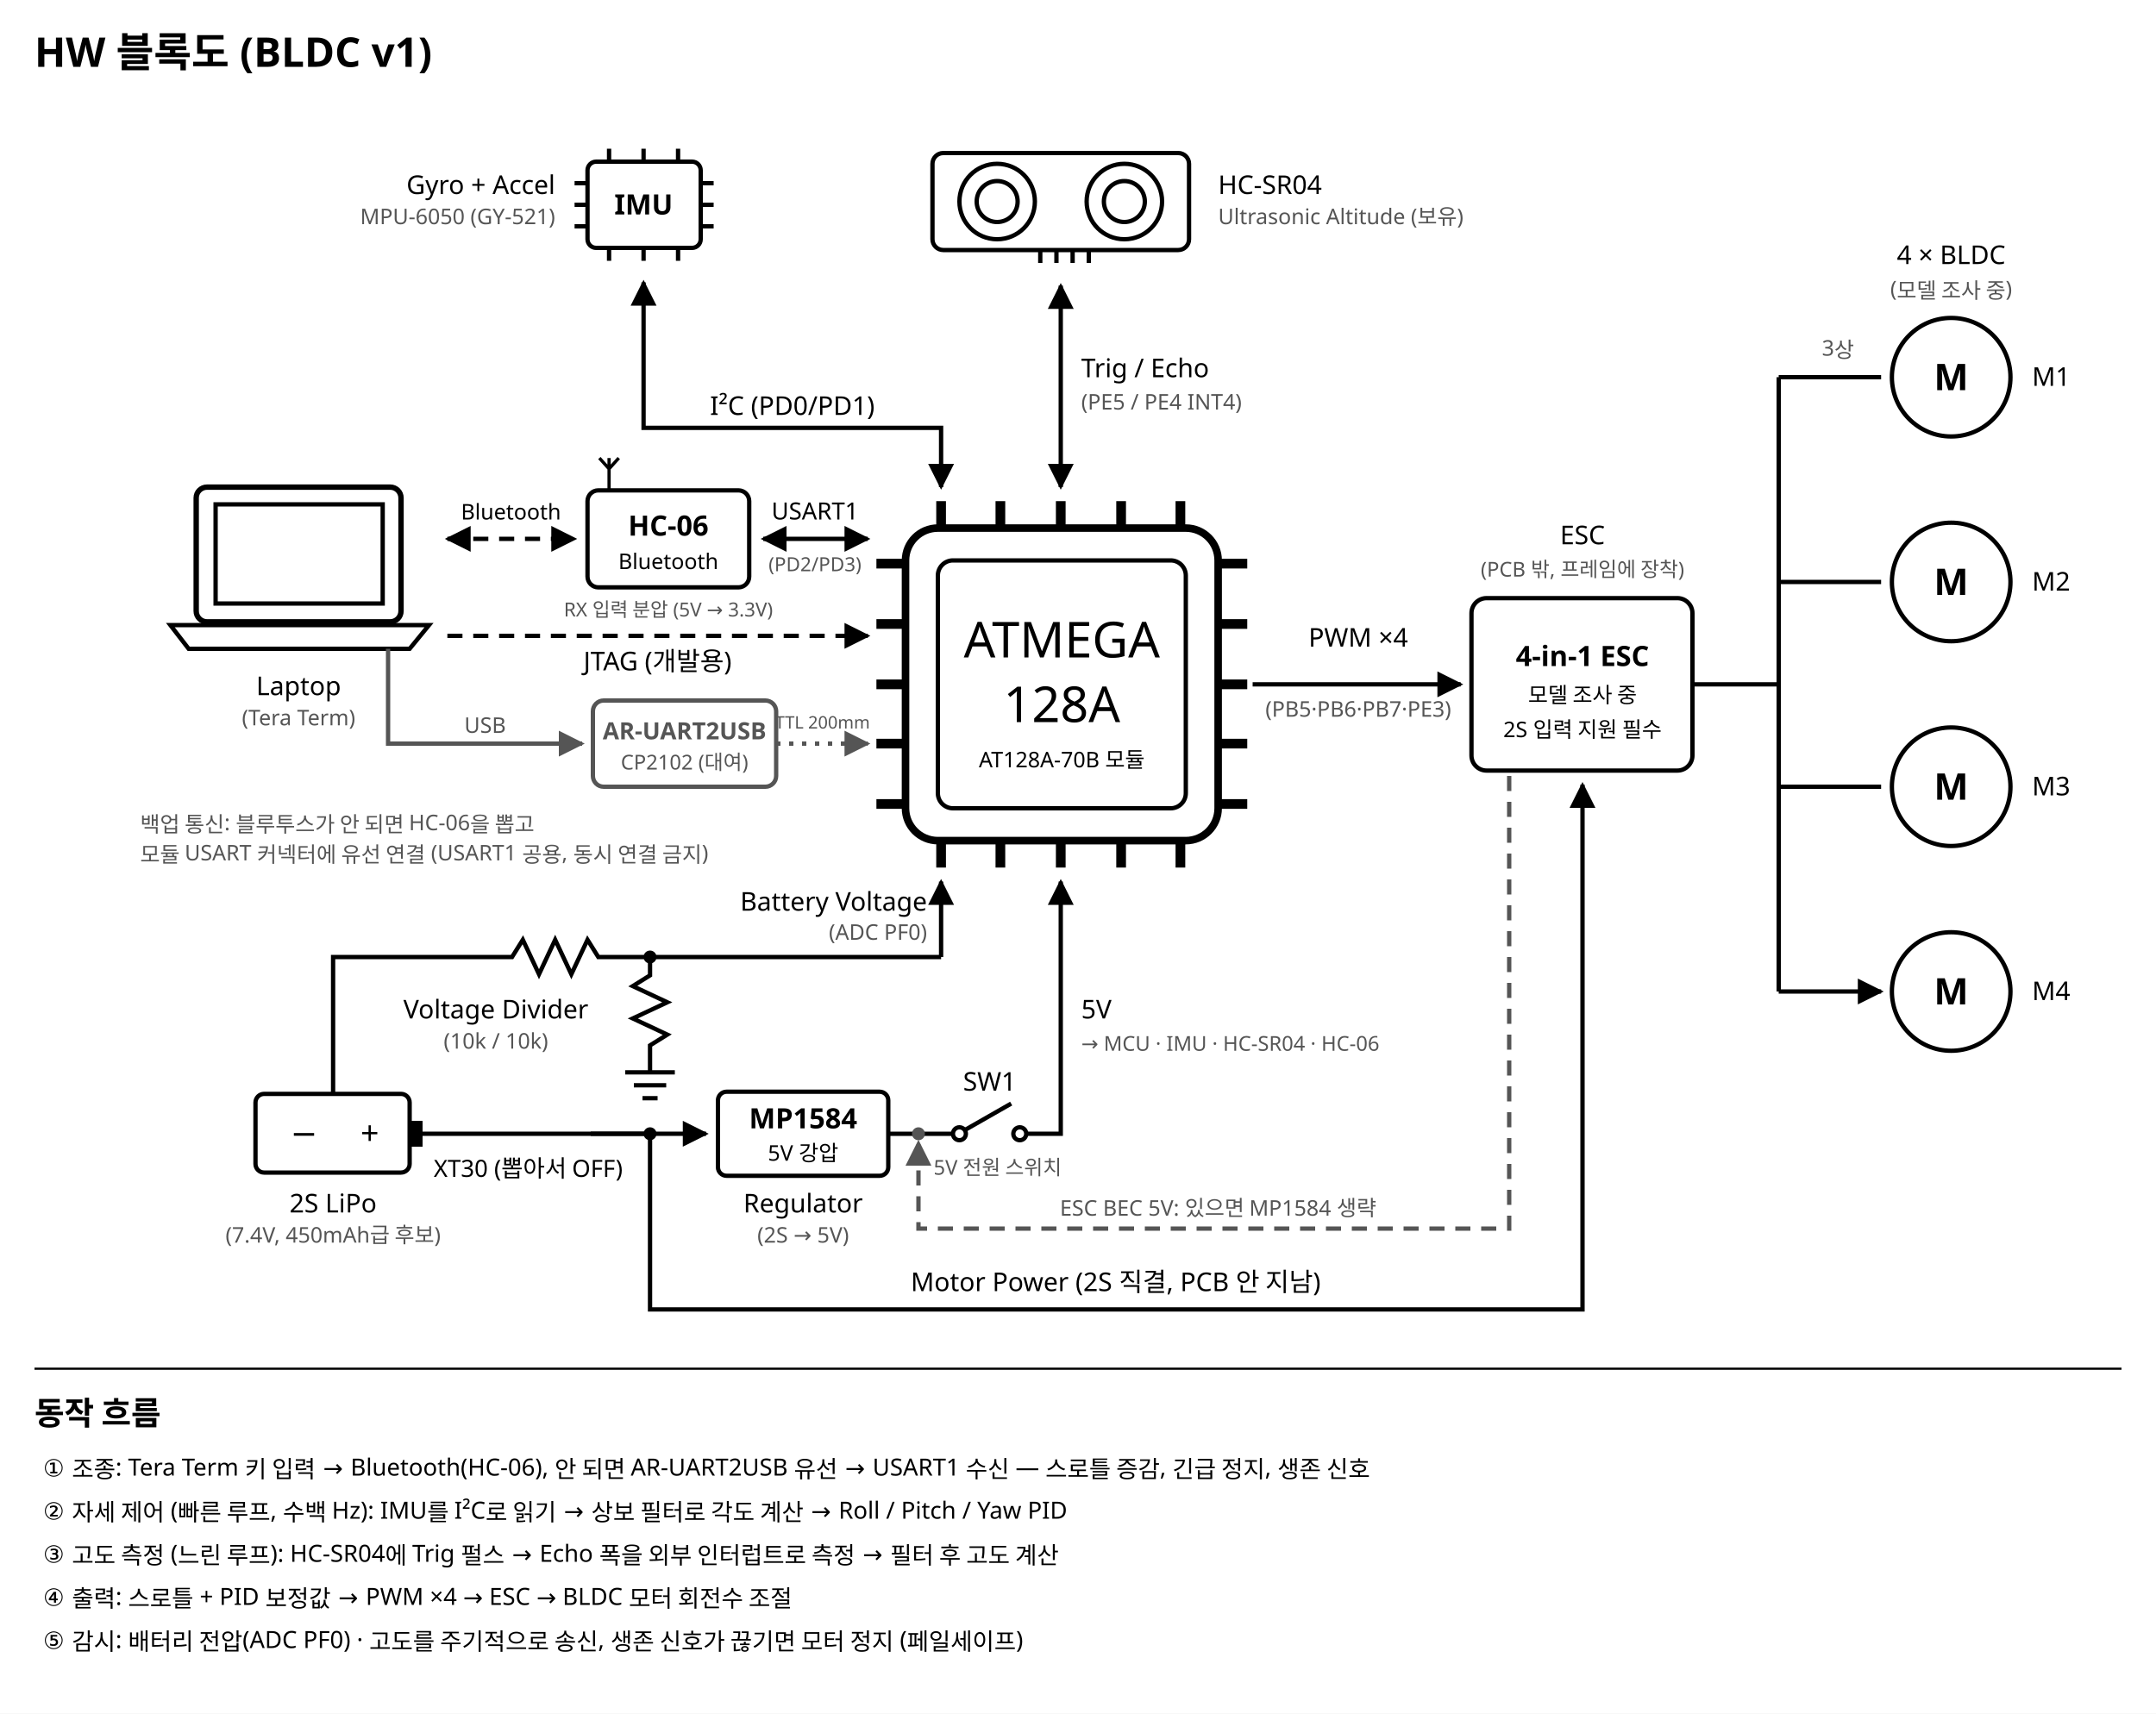
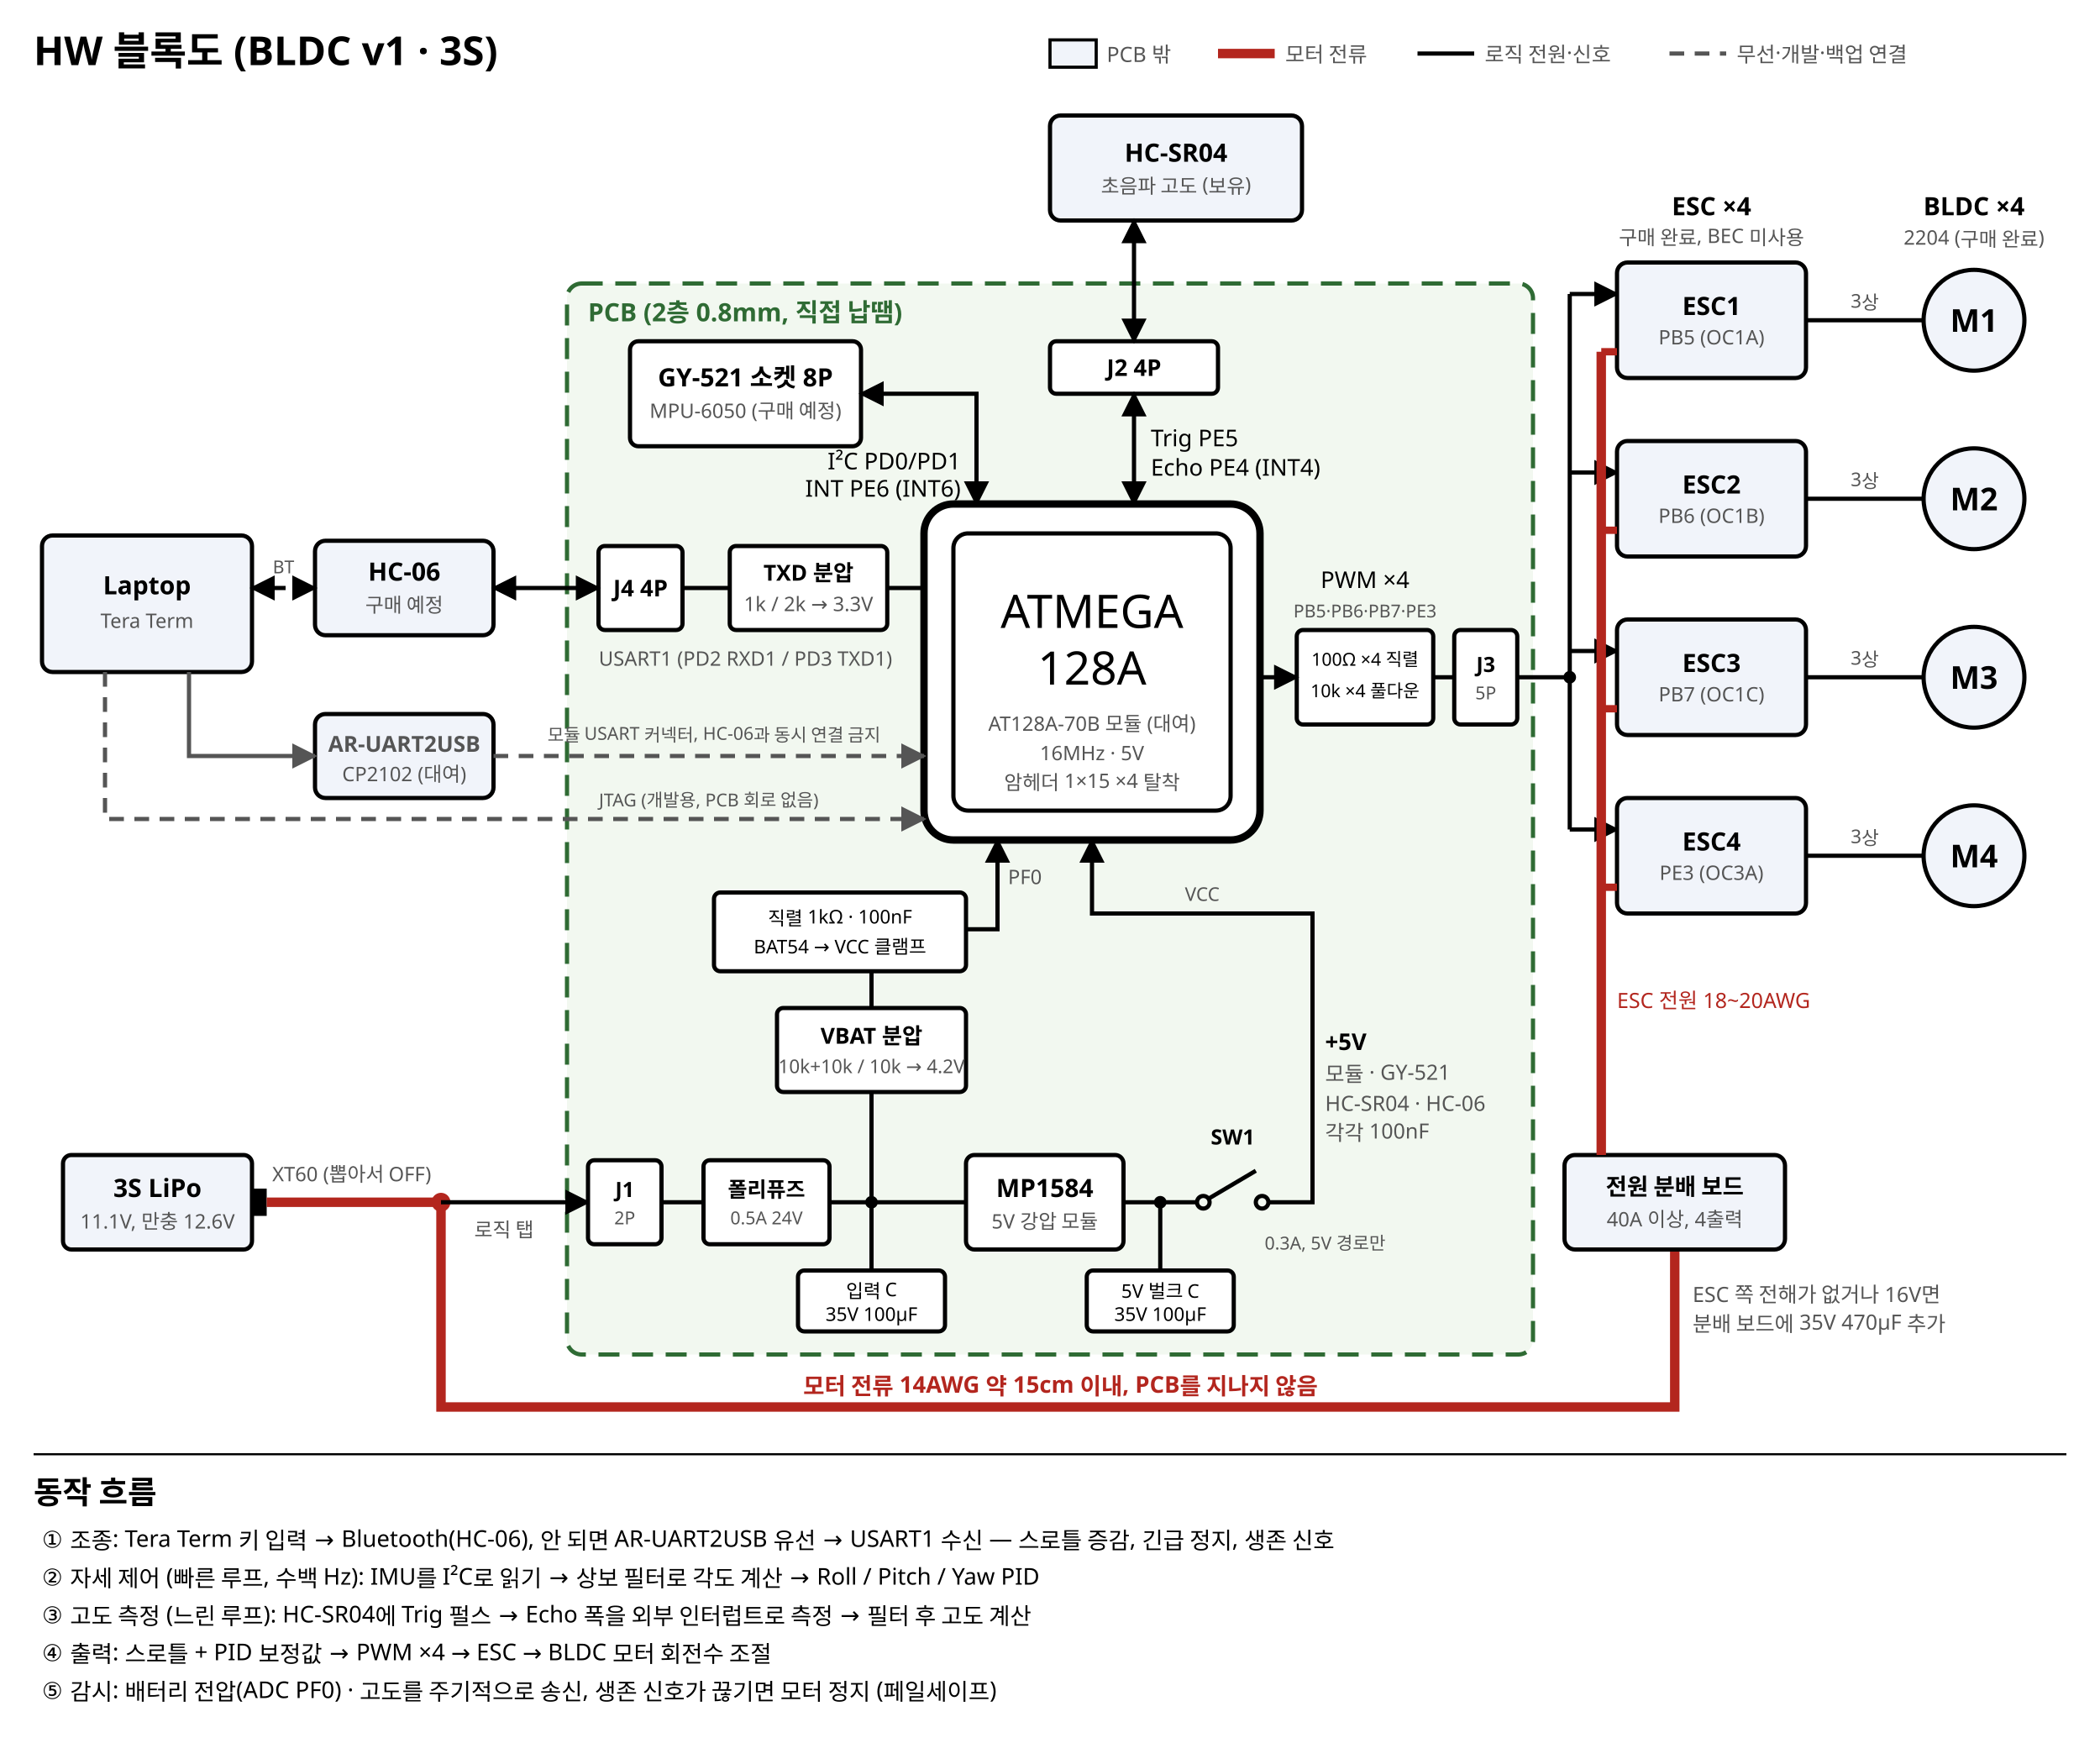
- <svg xmlns="http://www.w3.org/2000/svg" viewBox="0 0 2000 1590" width="2000" height="1590" font-family="Malgun Gothic, 'Noto Sans KR', sans-serif">
+ <svg xmlns="http://www.w3.org/2000/svg" viewBox="0 0 2000 1660" width="2000" height="1660" font-family="Malgun Gothic, 'Noto Sans KR', sans-serif">
  <defs>
    <marker id="a" viewBox="0 0 10 10" refX="9" refY="5" markerWidth="6" markerHeight="6" orient="auto-start-reverse">
      <path d="M0,0 L10,5 L0,10 z" fill="#000" />
    </marker>
    <marker id="g" viewBox="0 0 10 10" refX="9" refY="5" markerWidth="6" markerHeight="6" orient="auto-start-reverse">
      <path d="M0,0 L10,5 L0,10 z" fill="#555" />
    </marker>
+     <style>
+       .b{fill:#fff;stroke:#000;stroke-width:4}
+       .o{fill:#f1f4fa;stroke:#000;stroke-width:4}
+       .l{fill:none;stroke:#000;stroke-width:4}
+       .p{fill:none;stroke:#b3261e;stroke-width:9}
+       .x{fill:none;stroke:#555;stroke-width:4}
+       .t{font-size:24px;font-weight:bold;text-anchor:middle}
+       .s{font-size:19px;fill:#555;text-anchor:middle}
+       .n{font-size:20px;fill:#555}
+       .v{font-size:22px}
+       .r{fill:#b3261e}
+     </style>
  </defs>
-   <rect width="2000" height="1590" fill="#fff" />
-   <text x="32" y="62" font-size="38" font-weight="bold">HW 블록도 (BLDC v1)</text>
-   <g fill="none" stroke="#000" stroke-width="4">
-     <rect x="545" y="150" width="105" height="80" rx="8" />
-     <path d="M565,138V150M597,138V150M629,138V150M565,230V242M597,230V242M629,230V242M533,170H545M533,190H545M533,210H545M650,170H662M650,190H662M650,210H662" />
-     <rect x="865" y="142" width="238" height="90" rx="10" />
-     <circle cx="925" cy="187" r="35" />
-     <circle cx="925" cy="187" r="19" />
-     <circle cx="1043" cy="187" r="35" />
-     <circle cx="1043" cy="187" r="19" />
-     <path d="M965,232V244M980,232V244M995,232V244M1010,232V244" />
-     <rect x="182" y="452" width="190" height="125" rx="10" stroke-width="5" />
-     <rect x="200" y="468" width="155" height="92" />
-     <path d="M158,580H398L380,602H175Z" />
-     <rect x="545" y="455" width="150" height="90" rx="10" />
-     <path d="M565,455V425M556,425L565,435L574,425" stroke-width="3" />
-     <rect x="840" y="490" width="290" height="290" rx="30" stroke-width="7" />
-     <rect x="870" y="520" width="230" height="230" rx="14" />
-     <path stroke-width="9" d="M873,465V490M928,465V490M984,465V490M1040,465V490M1095,465V490M873,780V805M928,780V805M984,780V805M1040,780V805M1095,780V805M813,523H840M813,579H840M813,635H840M813,690H840M813,746H840M1130,523H1157M1130,579H1157M1130,635H1157M1130,690H1157M1130,746H1157" />
-     <rect x="1365" y="555" width="205" height="160" rx="14" />
-     <circle cx="1810" cy="350" r="55" />
-     <circle cx="1810" cy="540" r="55" />
-     <circle cx="1810" cy="730" r="55" />
-     <circle cx="1810" cy="920" r="55" />
-     <path d="M1570,635H1650M1650,350V920" />
-     <rect x="237" y="1015" width="143" height="73" rx="8" />
-     <path d="M392,1052H603" />
-     <rect x="666" y="1013" width="158" height="78" rx="8" />
-     <path d="M824,1052H884M896,1048L938,1024" />
-     <circle cx="890" cy="1052" r="6" />
-     <circle cx="946" cy="1052" r="6" />
-     <path d="M309,1015V888H475L485,872L500,904L515,872L530,904L545,872L555,888H873" />
-     <path d="M603,888V905L587,915L619,930L587,945L619,960L603,970V995M580,995H626M588,1007H618M596,1019H610" />
-   </g>
-   <rect x="380" y="1040" width="12" height="24" fill="#000" />
-   <circle cx="603" cy="888" r="6" />
-   <circle cx="603" cy="1052" r="6" />
-   <circle cx="852" cy="1052" r="6" fill="#555" />
-   <g fill="none" stroke="#555" stroke-width="4">
-     <rect x="550" y="650" width="170" height="80" rx="10" />
-     <path d="M360,602V690H540" marker-end="url(#g)" />
-     <path d="M720,690H805" marker-end="url(#g)" stroke-dasharray="4 8" />
-   </g>
-   <path d="M1400,720V1140H852V1060" fill="none" stroke="#555" stroke-width="4" stroke-dasharray="14 10" marker-end="url(#g)" />
-   <g fill="none" stroke="#000" stroke-width="4" marker-end="url(#a)">
-     <path d="M597,262V397H873V452" marker-start="url(#a)" />
-     <path d="M984,265V452" marker-start="url(#a)" />
-     <path d="M415,500H533" stroke-dasharray="14 10" marker-start="url(#a)" />
-     <path d="M708,500H805" marker-start="url(#a)" />
-     <path d="M415,590H805" stroke-dasharray="14 10" />
-     <path d="M873,888V818" />
-     <path d="M1162,635H1355" />
-     <path d="M1650,350H1745M1650,540H1745M1650,730H1745M1650,920H1745" />
-     <path d="M548,1052H655" />
-     <path d="M952,1052H984V818" />
-     <path d="M603,1052V1215H1468V728" />
-   </g>
-   <g font-size="26" text-anchor="middle">
-     <text x="597" y="199" font-weight="bold">IMU</text>
-     <text x="620" y="497" font-weight="bold">HC-06</text>
-     <text x="620" y="528" font-size="20">Bluetooth</text>
-     <text x="635" y="686" font-size="22" font-weight="bold" fill="#555">AR-UART2USB</text>
-     <text x="635" y="714" font-size="19" fill="#555">CP2102 (대여)</text>
-     <text x="985" y="610" font-size="46">ATMEGA</text>
-     <text x="985" y="670" font-size="46">128A</text>
-     <text x="985" y="712" font-size="20">AT128A-70B 모듈</text>
-     <text x="1468" y="618" font-weight="bold">4-in-1 ESC</text>
-     <text x="1468" y="652" font-size="20">모델 조사 중</text>
-     <text x="1468" y="684" font-size="20">2S 입력 지원 필수</text>
-     <text x="1810" y="362" font-size="34" font-weight="bold">M</text>
-     <text x="1810" y="552" font-size="34" font-weight="bold">M</text>
-     <text x="1810" y="742" font-size="34" font-weight="bold">M</text>
-     <text x="1810" y="932" font-size="34" font-weight="bold">M</text>
-     <text x="282" y="1062" font-size="30">−</text>
-     <text x="343" y="1062" font-size="30">+</text>
-     <text x="745" y="1047" font-weight="bold">MP1584</text>
-     <text x="745" y="1077" font-size="20">5V 강압</text>
-   </g>
-   <g font-size="24">
-     <text x="515" y="180" text-anchor="end">Gyro + Accel</text>
-     <text x="515" y="208" text-anchor="end" fill="#555" font-size="20">MPU-6050 (GY-521)</text>
-     <text x="1130" y="180">HC-SR04</text>
-     <text x="1130" y="208" fill="#555" font-size="20">Ultrasonic Altitude (보유)</text>
-     <text x="735" y="385" text-anchor="middle">I²C (PD0/PD1)</text>
-     <text x="1003" y="350">Trig / Echo</text>
-     <text x="1003" y="380" fill="#555" font-size="20">(PE5 / PE4 INT4)</text>
-     <text x="474" y="482" text-anchor="middle" font-size="20">Bluetooth</text>
-     <text x="756" y="482" text-anchor="middle" font-size="22">USART1</text>
-     <text x="756" y="530" text-anchor="middle" fill="#555" font-size="18">(PD2/PD3)</text>
-     <text x="620" y="572" text-anchor="middle" fill="#555" font-size="18">RX 입력 분압 (5V → 3.3V)</text>
-     <text x="610" y="622" text-anchor="middle">JTAG (개발용)</text>
-     <text x="277" y="645" text-anchor="middle">Laptop</text>
-     <text x="277" y="673" text-anchor="middle" fill="#555" font-size="20">(Tera Term)</text>
-     <text x="450" y="680" text-anchor="middle" fill="#555" font-size="20">USB</text>
-     <text x="763" y="676" text-anchor="middle" fill="#555" font-size="16">TTL 200mm</text>
-     <text x="130" y="772" fill="#555" font-size="20">백업 통신: 블루투스가 안 되면 HC-06을 뽑고</text>
-     <text x="130" y="800" fill="#555" font-size="20">모듈 USART 커넥터에 유선 연결 (USART1 공용, 동시 연결 금지)</text>
-     <text x="860" y="845" text-anchor="end">Battery Voltage</text>
-     <text x="860" y="872" text-anchor="end" fill="#555" font-size="20">(ADC PF0)</text>
-     <text x="1260" y="600" text-anchor="middle">PWM ×4</text>
-     <text x="1260" y="665" text-anchor="middle" fill="#555" font-size="20">(PB5·PB6·PB7·PE3)</text>
-     <text x="1468" y="505" text-anchor="middle">ESC</text>
-     <text x="1468" y="535" text-anchor="middle" fill="#555" font-size="19">(PCB 밖, 프레임에 장착)</text>
-     <text x="1705" y="330" text-anchor="middle" fill="#555" font-size="20">3상</text>
-     <text x="1810" y="245" text-anchor="middle">4 × BLDC</text>
-     <text x="1810" y="275" text-anchor="middle" fill="#555" font-size="20">(모델 조사 중)</text>
-     <text x="1885" y="358">M1</text>
-     <text x="1885" y="548">M2</text>
-     <text x="1885" y="738">M3</text>
-     <text x="1885" y="928">M4</text>
-     <text x="460" y="945" text-anchor="middle">Voltage Divider</text>
-     <text x="460" y="973" text-anchor="middle" fill="#555" font-size="20">(10k / 10k)</text>
-     <text x="309" y="1125" text-anchor="middle">2S LiPo</text>
-     <text x="309" y="1153" text-anchor="middle" fill="#555" font-size="20">(7.4V, 450mAh급 후보)</text>
-     <text x="490" y="1092" text-anchor="middle" font-size="22">XT30 (뽑아서 OFF)</text>
-     <text x="745" y="1125" text-anchor="middle">Regulator</text>
-     <text x="745" y="1153" text-anchor="middle" fill="#555" font-size="20">(2S → 5V)</text>
-     <text x="918" y="1012" text-anchor="middle">SW1</text>
-     <text x="866" y="1090" fill="#555" font-size="19">5V 전원 스위치</text>
-     <text x="1003" y="945">5V</text>
-     <text x="1003" y="975" fill="#555" font-size="19">→ MCU · IMU · HC-SR04 · HC-06</text>
-     <text x="1130" y="1128" text-anchor="middle" fill="#555" font-size="20">ESC BEC 5V: 있으면 MP1584 생략</text>
-     <text x="1035" y="1198" text-anchor="middle">Motor Power (2S 직결, PCB 안 지남)</text>
-   </g>
-   <line x1="32" y1="1270" x2="1968" y2="1270" stroke="#000" stroke-width="2" />
-   <text x="32" y="1322" font-size="30" font-weight="bold">동작 흐름</text>
+   <rect width="2000" height="1660" fill="#fff" />
+   <text x="32" y="62" font-size="38" font-weight="bold">HW 블록도 (BLDC v1 · 3S)</text>
+   <g>
+     <rect x="1000" y="38" width="44" height="26" class="o" style="stroke-width:3" />
+     <text x="1054" y="59" class="n">PCB 밖</text>
+     <line x1="1160" y1="51" x2="1214" y2="51" class="p" />
+     <text x="1224" y="59" class="n">모터 전류</text>
+     <line x1="1350" y1="51" x2="1404" y2="51" class="l" />
+     <text x="1414" y="59" class="n">로직 전원·신호</text>
+     <line x1="1590" y1="51" x2="1644" y2="51" class="x" stroke-dasharray="14 10" />
+     <text x="1654" y="59" class="n">무선·개발·백업 연결</text>
+   </g>
+   <rect x="540" y="270" width="920" height="1020" rx="14" fill="#f2f8f0" stroke="#2f6b34" stroke-width="4" stroke-dasharray="20 12" />
+   <text x="560" y="306" font-size="24" font-weight="bold" fill="#2f6b34">PCB (2층 0.8mm, 직접 납땜)</text>
+   <rect x="1000" y="110" width="240" height="100" rx="10" class="o" />
+   <text x="1120" y="154" class="t">HC-SR04</text>
+   <text x="1120" y="184" class="s">초음파 고도 (보유)</text>
+   <rect x="1000" y="325" width="160" height="50" rx="6" class="b" />
+   <text x="1080" y="358" class="t" style="font-size:22px">J2 4P</text>
+   <path class="l" d="M1080,210V325" marker-start="url(#a)" marker-end="url(#a)" />
+   <path class="l" d="M1080,375V480" marker-start="url(#a)" marker-end="url(#a)" />
+   <text x="1096" y="425" class="v">Trig PE5</text>
+   <text x="1096" y="453" class="v">Echo PE4 (INT4)</text>
+   <rect x="600" y="325" width="220" height="100" rx="8" class="b" />
+   <text x="710" y="368" class="t">GY-521 소켓 8P</text>
+   <text x="710" y="398" class="s">MPU-6050 (구매 예정)</text>
+   <path class="l" d="M820,375H930V480" marker-start="url(#a)" marker-end="url(#a)" />
+   <text x="915" y="447" class="v" text-anchor="end">I²C PD0/PD1</text>
+   <text x="915" y="473" class="v" text-anchor="end">INT PE6 (INT6)</text>
+   <rect x="880" y="480" width="320" height="320" rx="28" class="b" style="stroke-width:7" />
+   <rect x="908" y="508" width="264" height="264" rx="14" class="l" />
+   <text x="1040" y="598" font-size="44" text-anchor="middle">ATMEGA</text>
+   <text x="1040" y="652" font-size="44" text-anchor="middle">128A</text>
+   <text x="1040" y="696" class="s">AT128A-70B 모듈 (대여)</text>
+   <text x="1040" y="724" class="s">16MHz · 5V</text>
+   <text x="1040" y="752" class="s">암헤더 1×15 ×4 탈착</text>
+   <rect x="40" y="510" width="200" height="130" rx="10" class="o" />
+   <text x="140" y="566" class="t">Laptop</text>
+   <text x="140" y="598" class="s">Tera Term</text>
+   <rect x="300" y="515" width="170" height="90" rx="10" class="o" />
+   <text x="385" y="553" class="t">HC-06</text>
+   <text x="385" y="583" class="s">구매 예정</text>
+   <path class="l" d="M240,560H300" stroke-dasharray="12 8" marker-start="url(#a)" marker-end="url(#a)" />
+   <text x="270" y="546" class="s" style="font-size:17px">BT</text>
+   <rect x="570" y="520" width="80" height="80" rx="6" class="b" />
+   <text x="610" y="568" class="t" style="font-size:22px">J4 4P</text>
+   <path class="l" d="M470,560H570" marker-start="url(#a)" marker-end="url(#a)" />
+   <rect x="695" y="520" width="150" height="80" rx="6" class="b" />
+   <text x="770" y="553" class="t" style="font-size:21px">TXD 분압</text>
+   <text x="770" y="582" class="s">1k / 2k → 3.3V</text>
+   <path class="l" d="M650,560H695" />
+   <path class="l" d="M845,560H880" />
+   <text x="710" y="634" class="s">USART1 (PD2 RXD1 / PD3 TXD1)</text>
+   <rect x="300" y="680" width="170" height="80" rx="10" class="o" />
+   <text x="385" y="716" class="t" style="font-size:21px;fill:#555">AR-UART2USB</text>
+   <text x="385" y="744" class="s">CP2102 (대여)</text>
+   <path class="x" d="M180,640V720H300" marker-end="url(#g)" />
+   <path class="x" d="M470,720H880" stroke-dasharray="14 10" marker-end="url(#g)" />
+   <text x="680" y="706" class="s" style="font-size:17px">모듈 USART 커넥터, HC-06과 동시 연결 금지</text>
+   <path class="x" d="M100,640V780H880" stroke-dasharray="14 10" marker-end="url(#g)" />
+   <text x="675" y="768" class="s" style="font-size:17px">JTAG (개발용, PCB 회로 없음)</text>
+   <rect x="1235" y="600" width="130" height="90" rx="6" class="b" />
+   <text x="1300" y="634" class="s" style="fill:#000;font-size:17px">100Ω ×4 직렬</text>
+   <text x="1300" y="664" class="s" style="fill:#000;font-size:17px">10k ×4 풀다운</text>
+   <text x="1300" y="560" class="v" text-anchor="middle">PWM ×4</text>
+   <text x="1300" y="588" class="s" style="font-size:17px">PB5·PB6·PB7·PE3</text>
+   <path class="l" d="M1200,645H1235" marker-end="url(#a)" />
+   <rect x="1385" y="600" width="60" height="90" rx="6" class="b" />
+   <text x="1415" y="640" class="t" style="font-size:20px">J3</text>
+   <text x="1415" y="666" class="s" style="font-size:17px">5P</text>
+   <path class="l" d="M1365,645H1385" />
+   <path class="l" d="M1445,645H1495" />
+   <circle cx="1495" cy="645" r="6" />
+   <path class="l" d="M1495,280V790" />
+   <g class="l" marker-end="url(#a)">
+     <path class="l" d="M1495,280H1540" marker-end="url(#a)" />
+     <path class="l" d="M1495,450H1540" marker-end="url(#a)" />
+     <path class="l" d="M1495,620H1540" marker-end="url(#a)" />
+     <path class="l" d="M1495,790H1540" marker-end="url(#a)" />
+   </g>
+   <text x="1630" y="205" class="t">ESC ×4</text>
+   <text x="1630" y="233" class="s">구매 완료, BEC 미사용</text>
+   <text x="1880" y="205" class="t">BLDC ×4</text>
+   <text x="1880" y="233" class="s">2204 (구매 완료)</text>
+   <g>
+     <rect x="1540" y="250" width="180" height="110" rx="10" class="o" />
+     <rect x="1540" y="420" width="180" height="110" rx="10" class="o" />
+     <rect x="1540" y="590" width="180" height="110" rx="10" class="o" />
+     <rect x="1540" y="760" width="180" height="110" rx="10" class="o" />
+     <text x="1630" y="300" class="t">ESC1</text>
+     <text x="1630" y="328" class="s">PB5 (OC1A)</text>
+     <text x="1630" y="470" class="t">ESC2</text>
+     <text x="1630" y="498" class="s">PB6 (OC1B)</text>
+     <text x="1630" y="640" class="t">ESC3</text>
+     <text x="1630" y="668" class="s">PB7 (OC1C)</text>
+     <text x="1630" y="810" class="t">ESC4</text>
+     <text x="1630" y="838" class="s">PE3 (OC3A)</text>
+   </g>
+   <g>
+     <circle cx="1880" cy="305" r="48" class="o" />
+     <text x="1880" y="316" class="t" style="font-size:30px">M1</text>
+     <circle cx="1880" cy="475" r="48" class="o" />
+     <text x="1880" y="486" class="t" style="font-size:30px">M2</text>
+     <circle cx="1880" cy="645" r="48" class="o" />
+     <text x="1880" y="656" class="t" style="font-size:30px">M3</text>
+     <circle cx="1880" cy="815" r="48" class="o" />
+     <text x="1880" y="826" class="t" style="font-size:30px">M4</text>
+     <path class="l" d="M1720,305H1832M1720,475H1832M1720,645H1832M1720,815H1832" />
+     <text x="1776" y="293" class="s" style="font-size:18px">3상</text>
+     <text x="1776" y="463" class="s" style="font-size:18px">3상</text>
+     <text x="1776" y="633" class="s" style="font-size:18px">3상</text>
+     <text x="1776" y="803" class="s" style="font-size:18px">3상</text>
+   </g>
+   <rect x="60" y="1100" width="180" height="90" rx="8" class="o" />
+   <text x="150" y="1140" class="t">3S LiPo</text>
+   <text x="150" y="1170" class="s">11.1V, 만충 12.6V</text>
+   <rect x="240" y="1132" width="14" height="26" />
+   <text x="335" y="1125" class="s">XT60 (뽑아서 OFF)</text>
+   <path class="p" d="M254,1145H420V1340H1595V1190" />
+   <text x="1010" y="1328" class="v r" text-anchor="middle" font-weight="bold">모터 전류 14AWG 약 15cm 이내, PCB를 지나지 않음</text>
+   <rect x="1490" y="1100" width="210" height="90" rx="10" class="o" />
+   <text x="1595" y="1138" class="t" style="font-size:22px">전원 분배 보드</text>
+   <text x="1595" y="1168" class="s">40A 이상, 4출력</text>
+   <path class="p" d="M1525,1100V335" />
+   <path class="p" d="M1525,335H1540M1525,505H1540M1525,675H1540M1525,845H1540" style="stroke-width:7" />
+   <text x="1540" y="960" class="n" style="fill:#b3261e">ESC 전원 18~20AWG</text>
+   <text x="1612" y="1240" class="n">ESC 쪽 전해가 없거나 16V면</text>
+   <text x="1612" y="1268" class="n">분배 보드에 35V 470µF 추가</text>
+   <circle cx="420" cy="1145" r="9" fill="#b3261e" />
+   <path class="l" d="M420,1145H560" marker-end="url(#a)" />
+   <text x="480" y="1178" class="s">로직 탭</text>
+   <rect x="560" y="1105" width="70" height="80" rx="6" class="b" />
+   <text x="595" y="1140" class="t" style="font-size:20px">J1</text>
+   <text x="595" y="1166" class="s" style="font-size:17px">2P</text>
+   <rect x="670" y="1105" width="120" height="80" rx="6" class="b" />
+   <text x="730" y="1140" class="t" style="font-size:20px">폴리퓨즈</text>
+   <text x="730" y="1166" class="s" style="font-size:17px">0.5A 24V</text>
+   <path class="l" d="M630,1145H670M790,1145H900" />
+   <circle cx="830" cy="1145" r="6" />
+   <path class="l" d="M830,1145V1210" />
+   <rect x="760" y="1210" width="140" height="58" rx="6" class="b" />
+   <text x="830" y="1236" class="s" style="font-size:18px;fill:#000">입력 C</text>
+   <text x="830" y="1258" class="s" style="font-size:18px;fill:#000">35V 100µF</text>
+   <rect x="920" y="1100" width="150" height="90" rx="8" class="b" />
+   <text x="995" y="1140" class="t">MP1584</text>
+   <text x="995" y="1170" class="s">5V 강압 모듈</text>
+   <path class="l" d="M900,1145H920M1070,1145H1140" />
+   <circle cx="1105" cy="1145" r="6" />
+   <path class="l" d="M1105,1145V1210" />
+   <rect x="1035" y="1210" width="140" height="58" rx="6" class="b" />
+   <text x="1105" y="1236" class="s" style="font-size:18px;fill:#000">5V 벌크 C</text>
+   <text x="1105" y="1258" class="s" style="font-size:18px;fill:#000">35V 100µF</text>
+   <circle cx="1146" cy="1145" r="6" class="l" />
+   <circle cx="1202" cy="1145" r="6" class="l" />
+   <path class="l" d="M1152,1141L1196,1115" />
+   <text x="1174" y="1090" class="t" style="font-size:20px">SW1</text>
+   <text x="1262" y="1190" class="s" text-anchor="start" style="font-size:17px">0.3A, 5V 경로만</text>
+   <path class="l" d="M1208,1145H1250V870H1040V800" marker-end="url(#a)" />
+   <text x="1262" y="1000" class="v" font-weight="bold">+5V</text>
+   <text x="1262" y="1030" class="n">모듈 · GY-521</text>
+   <text x="1262" y="1058" class="n">HC-SR04 · HC-06</text>
+   <text x="1262" y="1086" class="n">각각 100nF</text>
+   <text x="1145" y="858" class="s" style="font-size:18px">VCC</text>
+   <path class="l" d="M830,1145V1040" />
+   <rect x="740" y="960" width="180" height="80" rx="6" class="b" />
+   <text x="830" y="994" class="t" style="font-size:21px">VBAT 분압</text>
+   <text x="830" y="1022" class="s" style="font-size:18px">10k+10k / 10k → 4.2V</text>
+   <path class="l" d="M830,960V925" />
+   <rect x="680" y="850" width="240" height="75" rx="6" class="b" />
+   <text x="800" y="881" class="s" style="font-size:18px;fill:#000">직렬 1kΩ · 100nF</text>
+   <text x="800" y="908" class="s" style="font-size:18px;fill:#000">BAT54 → VCC 클램프</text>
+   <path class="l" d="M920,885H950V800" marker-end="url(#a)" />
+   <text x="960" y="842" class="n" style="font-size:19px">PF0</text>
+   <line x1="32" y1="1385" x2="1968" y2="1385" stroke="#000" stroke-width="2" />
+   <text x="32" y="1432" font-size="30" font-weight="bold">동작 흐름</text>
  <g font-size="22">
-     <text x="40" y="1370">① 조종: Tera Term 키 입력 → Bluetooth(HC-06), 안 되면 AR-UART2USB 유선 → USART1 수신 — 스로틀 증감, 긴급 정지, 생존 신호</text>
-     <text x="40" y="1410">② 자세 제어 (빠른 루프, 수백 Hz): IMU를 I²C로 읽기 → 상보 필터로 각도 계산 → Roll / Pitch / Yaw PID</text>
-     <text x="40" y="1450">③ 고도 측정 (느린 루프): HC-SR04에 Trig 펄스 → Echo 폭을 외부 인터럽트로 측정 → 필터 후 고도 계산</text>
-     <text x="40" y="1490">④ 출력: 스로틀 + PID 보정값 → PWM ×4 → ESC → BLDC 모터 회전수 조절</text>
-     <text x="40" y="1530">⑤ 감시: 배터리 전압(ADC PF0) · 고도를 주기적으로 송신, 생존 신호가 끊기면 모터 정지 (페일세이프)</text>
+     <text x="40" y="1474">① 조종: Tera Term 키 입력 → Bluetooth(HC-06), 안 되면 AR-UART2USB 유선 → USART1 수신 — 스로틀 증감, 긴급 정지, 생존 신호</text>
+     <text x="40" y="1510">② 자세 제어 (빠른 루프, 수백 Hz): IMU를 I²C로 읽기 → 상보 필터로 각도 계산 → Roll / Pitch / Yaw PID</text>
+     <text x="40" y="1546">③ 고도 측정 (느린 루프): HC-SR04에 Trig 펄스 → Echo 폭을 외부 인터럽트로 측정 → 필터 후 고도 계산</text>
+     <text x="40" y="1582">④ 출력: 스로틀 + PID 보정값 → PWM ×4 → ESC → BLDC 모터 회전수 조절</text>
+     <text x="40" y="1618">⑤ 감시: 배터리 전압(ADC PF0) · 고도를 주기적으로 송신, 생존 신호가 끊기면 모터 정지 (페일세이프)</text>
  </g>
</svg>
